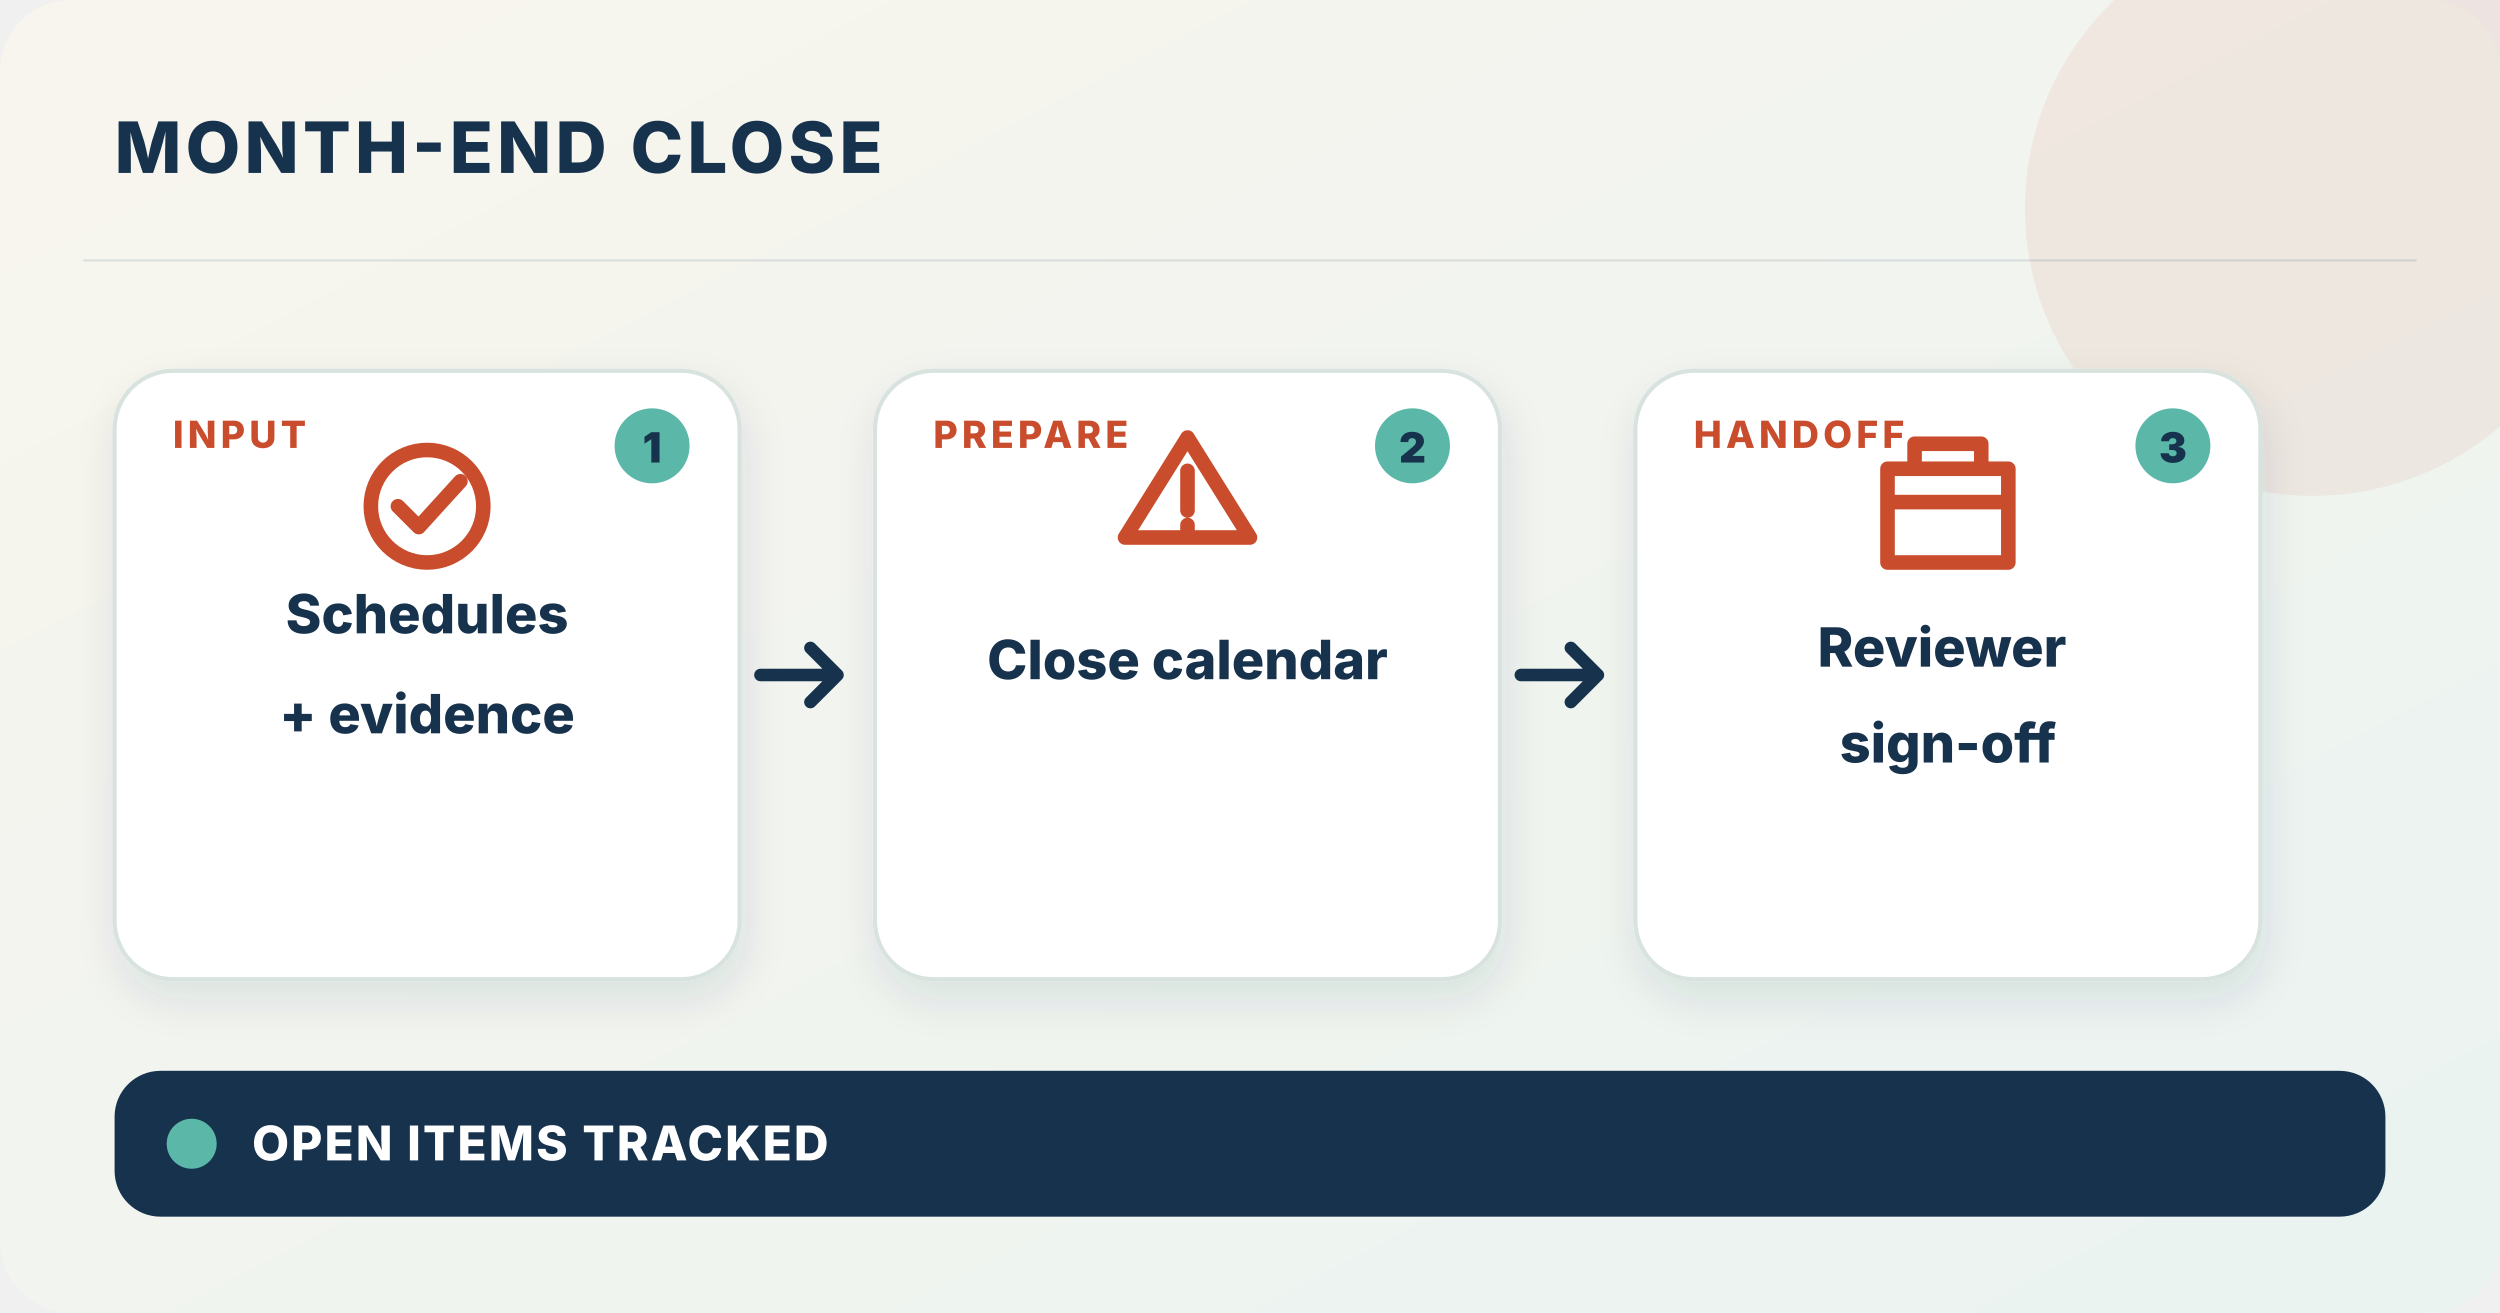
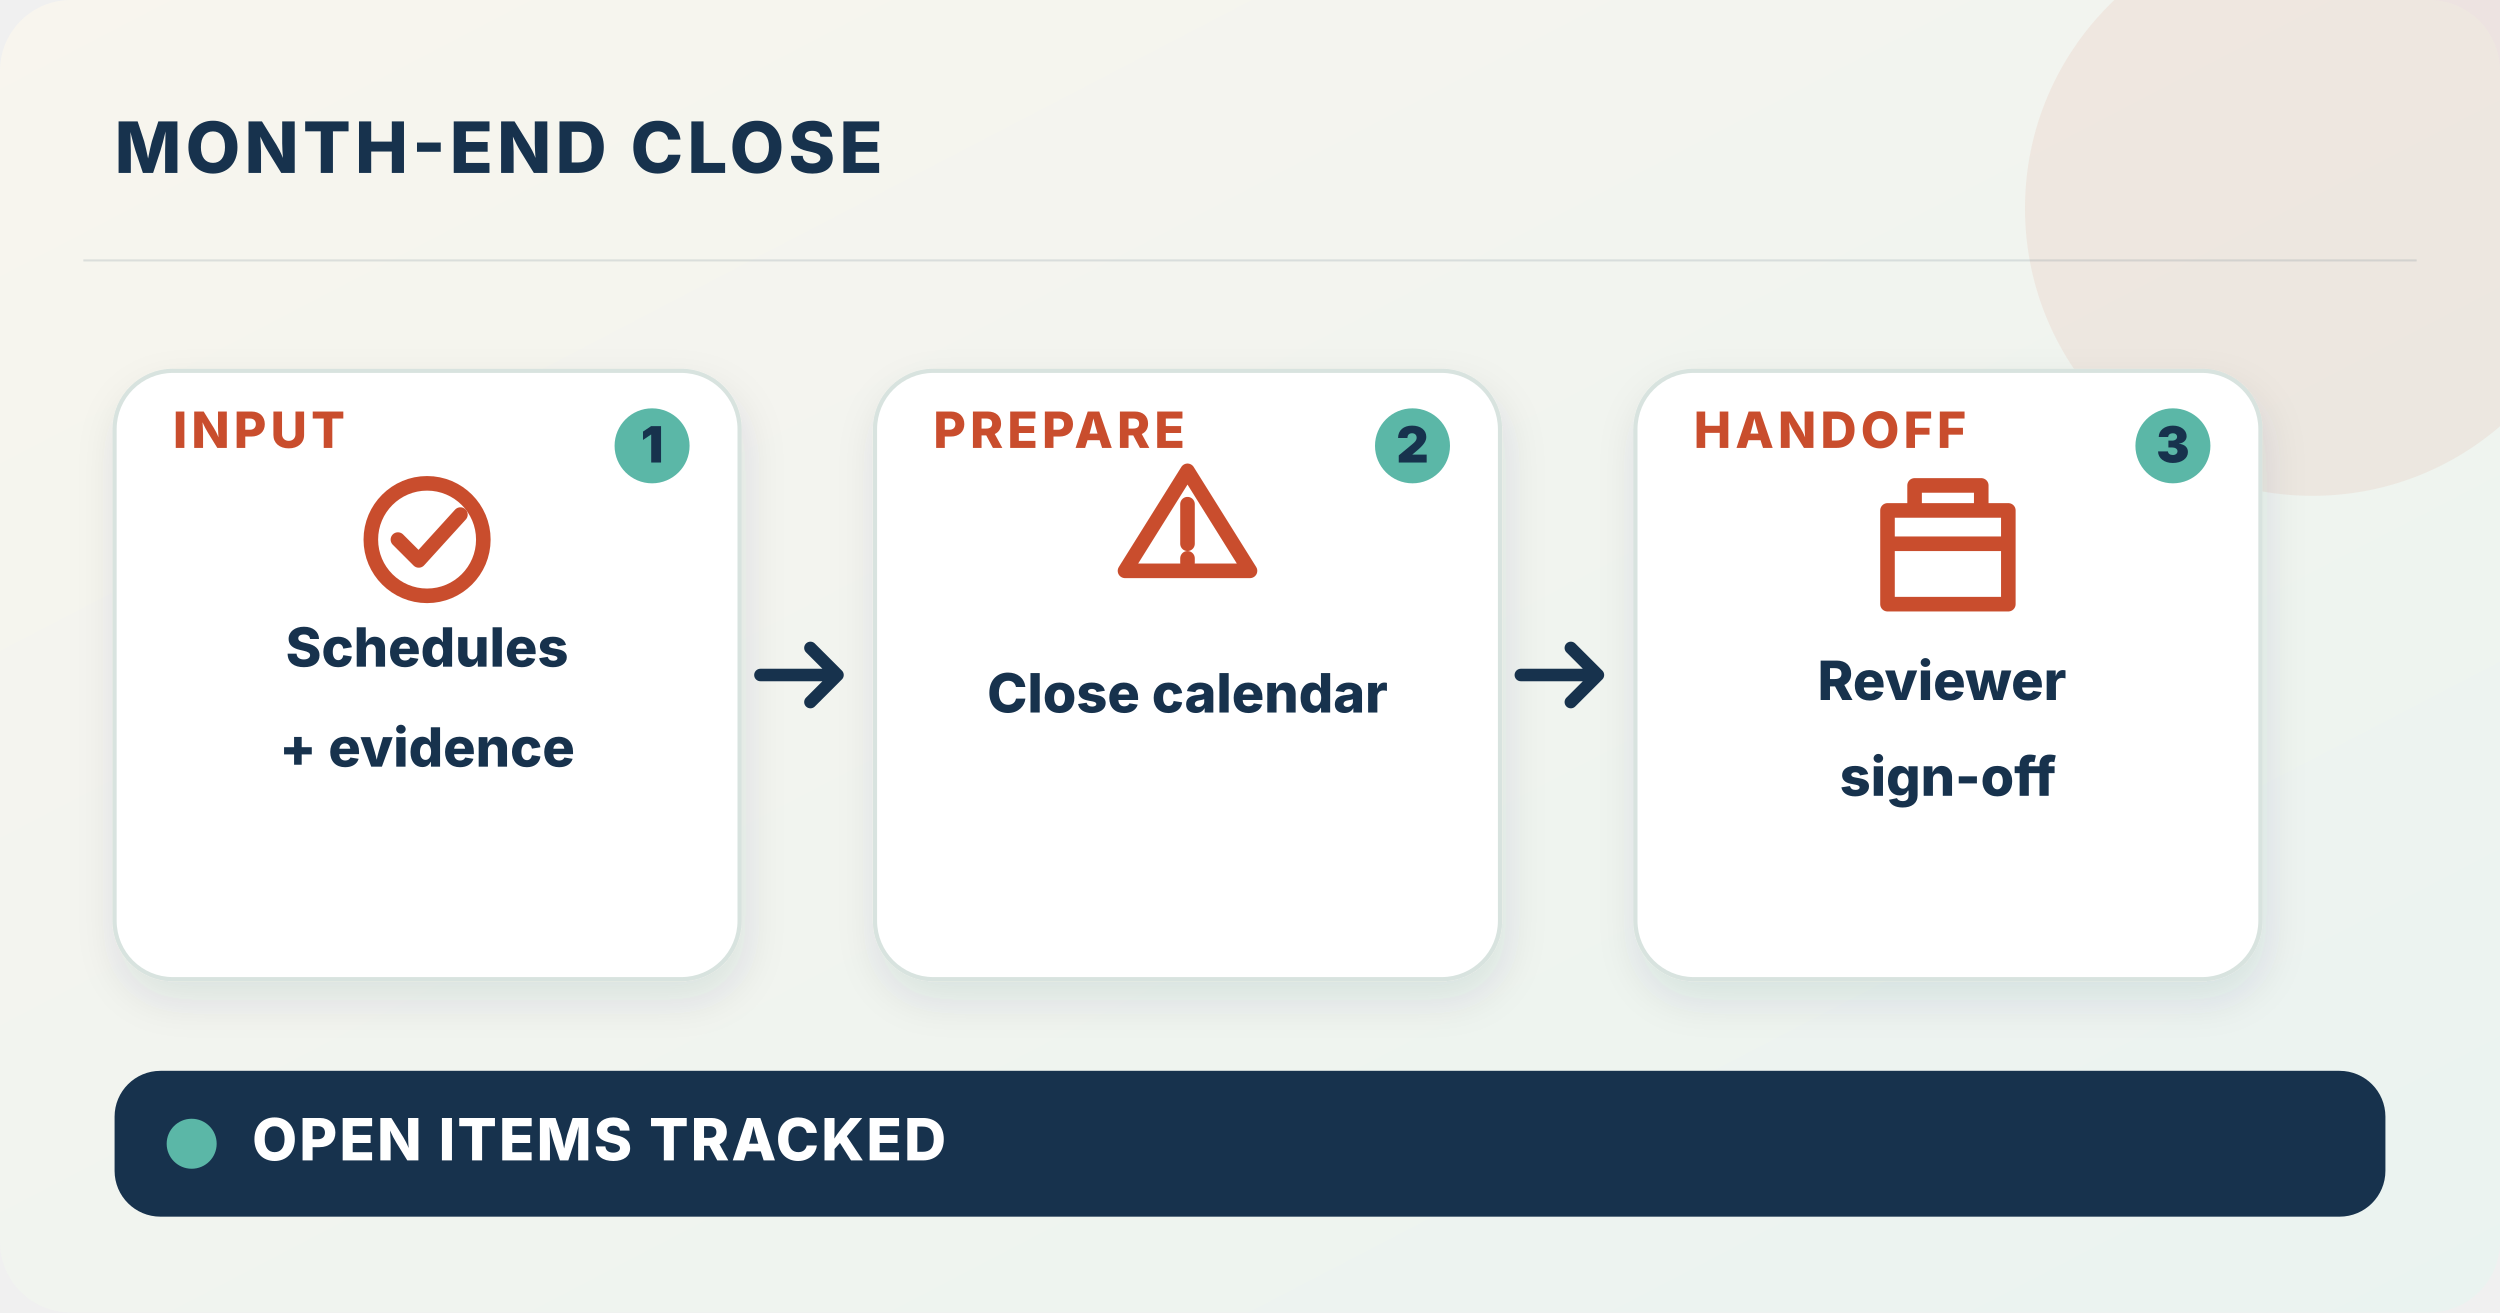
<svg xmlns="http://www.w3.org/2000/svg" viewBox="0 0 1200 630" role="img" aria-labelledby="title desc">
  <defs>
    <linearGradient id="bg" x1="0" y1="0" x2="1" y2="1">
      <stop stop-color="#F8F5EE" />
      <stop offset="1" stop-color="#EAF3F0" />
    </linearGradient>
    <filter id="shadow" x="-20%" y="-20%" width="140%" height="160%">
      <feDropShadow dy="9" stdDeviation="10" flood-color="#17324D" flood-opacity=".10" />
    </filter>
-     <style>.title{font:800 34px Inter,Arial,sans-serif;letter-spacing:2px;fill:#17324D}.meta{font:800 18px Inter,Arial,sans-serif;letter-spacing:2px;fill:#C94D2D}.step{font:800 26px Inter,Arial,sans-serif;fill:#17324D}.card{fill:#fff;stroke:#D8E3DF;stroke-width:2;filter:url(#shadow)}.icon{fill:none;stroke:#C94D2D;stroke-width:7;stroke-linecap:round;stroke-linejoin:round}.arrow{fill:none;stroke:#17324D;stroke-width:6;stroke-linecap:round;stroke-linejoin:round}.num-bg{fill:#5BB7A7}.num{font:900 20px Inter,Arial,sans-serif;fill:#17324D}.note{font:800 23px Inter,Arial,sans-serif;letter-spacing:1px;fill:#fff}</style>
+     <style>.title{font:800 34px Inter,Arial,sans-serif;letter-spacing:2px;fill:#17324D}.meta{font:800 24px Inter,Arial,sans-serif;letter-spacing:2px;fill:#C94D2D}.step{font:800 26px Inter,Arial,sans-serif;fill:#17324D}.card{fill:#fff;stroke:#D8E3DF;stroke-width:2;filter:url(#shadow)}.icon{fill:none;stroke:#C94D2D;stroke-width:7;stroke-linecap:round;stroke-linejoin:round}.arrow{fill:none;stroke:#17324D;stroke-width:6;stroke-linecap:round;stroke-linejoin:round}.num-bg{fill:#5BB7A7}.num{font:900 24px Inter,Arial,sans-serif;fill:#17324D}.note{font:800 28px Inter,Arial,sans-serif;letter-spacing:1px;fill:#fff}</style>
  </defs>
  <rect width="1200" height="630" rx="34" fill="url(#bg)" />
  <circle cx="1110" cy="100" r="138" fill="#C94D2D" opacity=".08" />
  <path d="M40 125h1120" stroke="#17324D" stroke-opacity=".12" />
  <text x="55" y="83" class="title">MONTH-END CLOSE</text>
  <g>
    <rect x="55" y="178" width="300" height="292" rx="28" class="card" />
    <text x="83" y="215" class="meta">INPUT</text>
-     <g class="icon" transform="translate(0 -12)">
+     <g class="icon" transform="translate(0 4)">
      <circle cx="205" cy="255" r="27" />
      <path d="M191 255l10 10 20-22" />
    </g>
-     <text x="205" y="304" text-anchor="middle" class="step">Schedules</text>
-     <text x="205" y="352" text-anchor="middle" class="step">+ evidence</text>
+     <text x="205" y="304" text-anchor="middle" transform="translate(0 16)" class="step">Schedules</text>
+     <text x="205" y="352" text-anchor="middle" transform="translate(0 16)" class="step">+ evidence</text>
    <circle cx="313" cy="214" r="18" class="num-bg" />
    <text x="313" y="222" text-anchor="middle" class="num">1</text>
  </g>
  <g>
    <rect x="420" y="178" width="300" height="292" rx="28" class="card" />
    <text x="448" y="215" class="meta">PREPARE</text>
-     <g class="icon" transform="translate(0 -12)">
+     <g class="icon" transform="translate(0 4)">
      <path d="M540 270l30-48 30 48z M570 238v19 M570 264v2" />
    </g>
-     <text x="570" y="326" text-anchor="middle" class="step">Close calendar</text>
+     <text x="570" y="326" text-anchor="middle" transform="translate(0 16)" class="step">Close calendar</text>
    <circle cx="678" cy="214" r="18" class="num-bg" />
    <text x="678" y="222" text-anchor="middle" class="num">2</text>
  </g>
  <g>
    <rect x="785" y="178" width="300" height="292" rx="28" class="card" />
    <text x="813" y="215" class="meta">HANDOFF</text>
-     <g class="icon" transform="translate(0 -16)">
+     <g class="icon" transform="translate(0 4)">
      <path d="M906 241h58v45h-58z M919 241v-12h32v12 M906 257h58" />
    </g>
-     <text x="935" y="320" text-anchor="middle" class="step">
+     <text x="935" y="320" text-anchor="middle" transform="translate(0 16)" class="step">
      <tspan x="935" dy="0">Reviewer</tspan>
      <tspan x="935" dy="46">sign-off</tspan>
    </text>
    <circle cx="1043" cy="214" r="18" class="num-bg" />
    <text x="1043" y="222" text-anchor="middle" class="num">3</text>
  </g>
  <path d="M365 324h37m-13-13 13 13-13 13 M730 324h37m-13-13 13 13-13 13" class="arrow" />
  <rect x="55" y="514" width="1090" height="70" rx="22" fill="#17324D" />
  <circle cx="92" cy="549" r="12" fill="#5BB7A7" />
  <text x="121" y="557" class="note">OPEN ITEMS TRACKED</text>
</svg>
